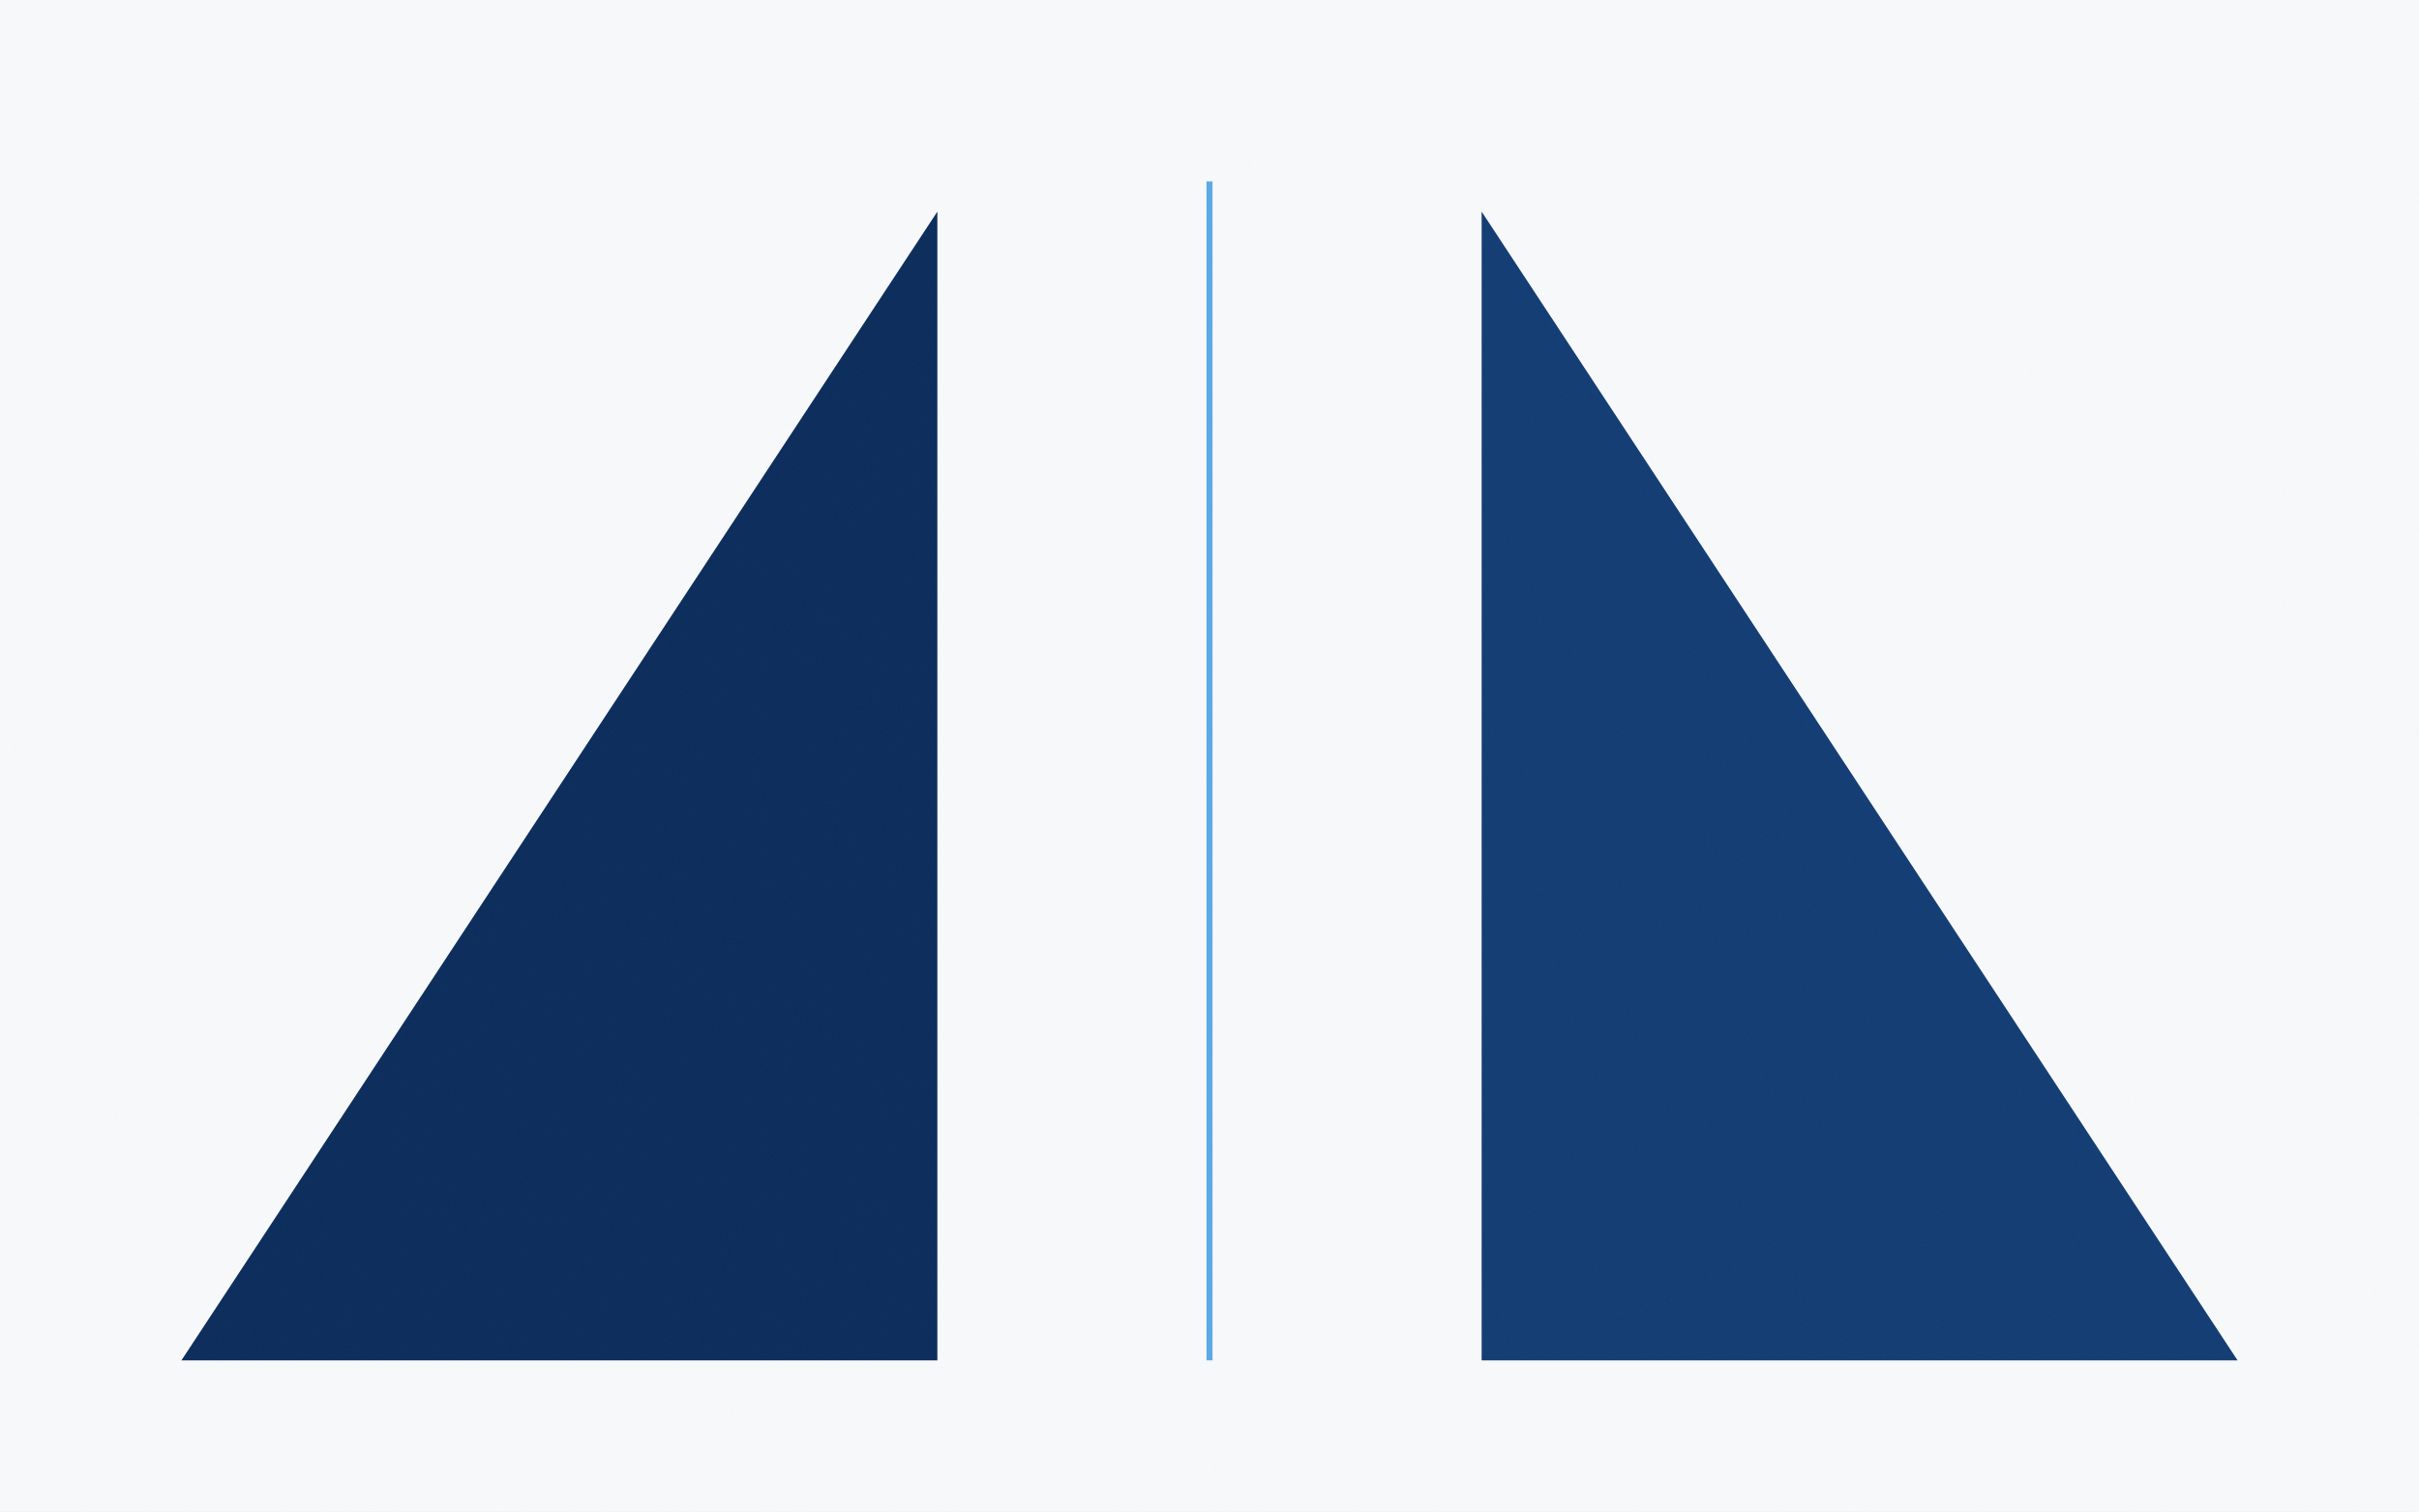
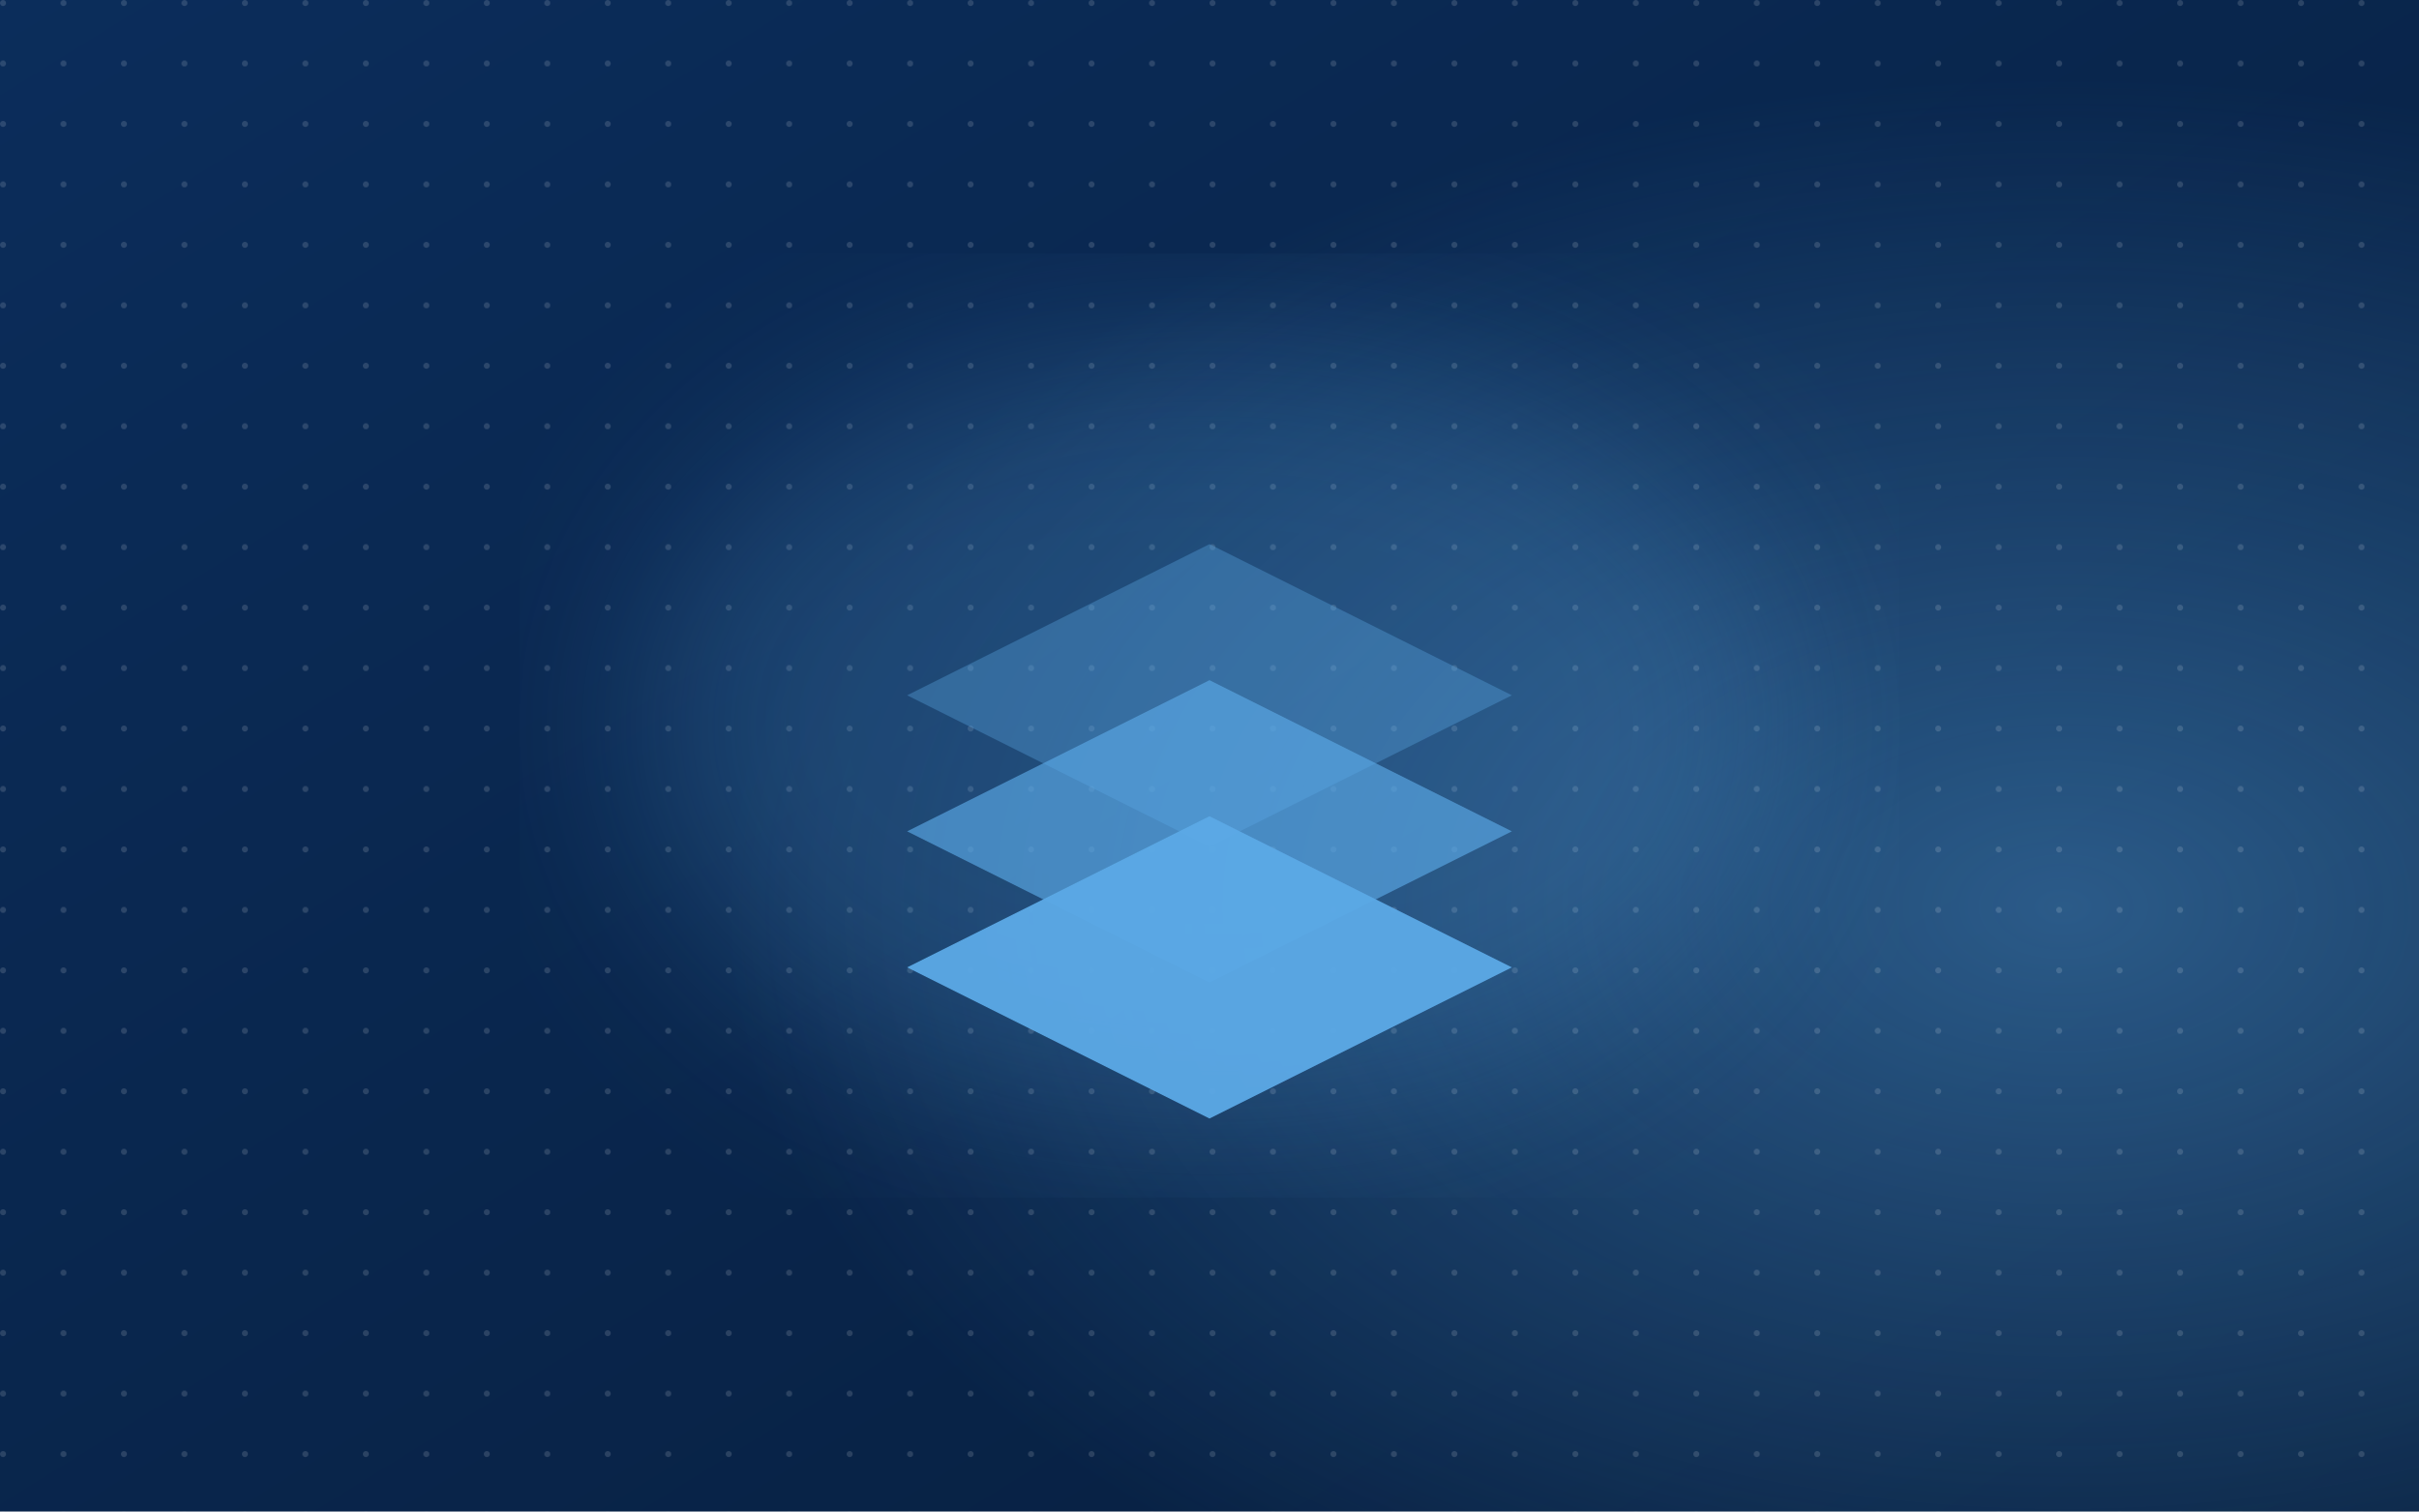
<svg xmlns="http://www.w3.org/2000/svg" viewBox="0 0 1600 1000" width="1600" height="1000">
  <defs>
-     <filter id="g" x="0" y="0" width="100%" height="100%">
-       <feTurbulence type="fractalNoise" baseFrequency="0.9" numOctaves="2" stitchTiles="stitch" />
-       <feColorMatrix type="saturate" values="0" />
-       <feComponentTransfer>
-         <feFuncA type="linear" slope="0.06" />
-       </feComponentTransfer>
-     </filter>
-     <linearGradient id="n" x1="0" y1="0" x2="1" y2="1">
-       <stop offset="0" stop-color="#1B4C8C" />
+     <linearGradient id="bg" x1="0" y1="0" x2="1" y2="1">
+       <stop offset="0" stop-color="#0B2D5B" />
      <stop offset="1" stop-color="#071E3D" />
    </linearGradient>
-     <linearGradient id="s" x1="0" y1="0" x2="1" y2="0">
-       <stop offset="0" stop-color="#5BA9E6" />
-       <stop offset="1" stop-color="#A7D0F2" />
-     </linearGradient>
-     <linearGradient id="p" x1="0" y1="0" x2="0" y2="1">
-       <stop offset="0" stop-color="#FBFAF7" />
-       <stop offset="1" stop-color="#E9EDF2" />
-     </linearGradient>
+     <radialGradient id="glow" cx="85%" cy="60%" r="55%">
+       <stop offset="0" stop-color="#5BA9E6" stop-opacity="0.42" />
+       <stop offset="1" stop-color="#5BA9E6" stop-opacity="0" />
+     </radialGradient>
+     <pattern id="dots" width="40" height="40" patternUnits="userSpaceOnUse">
+       <circle cx="2" cy="2" r="2" fill="#ffffff" opacity="0.14" />
+     </pattern>
+     <filter id="blur">
+       <feGaussianBlur stdDeviation="60" />
+     </filter>
  </defs>
-   <rect width="1600" height="1000" fill="#F8F9FB" />
-   <path d="M120 900 L620 140 L620 900 Z" fill="#0B2D5B" />
-   <path d="M1480 900 L980 140 L980 900 Z" fill="#123C74" />
-   <line x1="800" y1="120" x2="800" y2="900" stroke="#5BA9E6" stroke-width="4" />
-   <rect width="1600" height="1000" filter="url(#g)" opacity="0.5" />
+   <rect width="1600" height="1000" fill="url(#bg)" />
+   <rect width="1600" height="1000" fill="url(#glow)" />
+   <rect width="1600" height="1000" fill="url(#dots)" />
+   <ellipse cx="800" cy="480" rx="380" ry="260" fill="#5BA9E6" opacity="0.22" filter="url(#blur)" />
+   <path d="M800 360 L1000 460 L800 560 L600 460 Z" fill="#5BA9E6" opacity="0.35" />
+   <path d="M800 450 L1000 550 L800 650 L600 550 Z" fill="#5BA9E6" opacity="0.65" />
+   <path d="M800 540 L1000 640 L800 740 L600 640 Z" fill="#5BA9E6" opacity="0.95" />
</svg>
